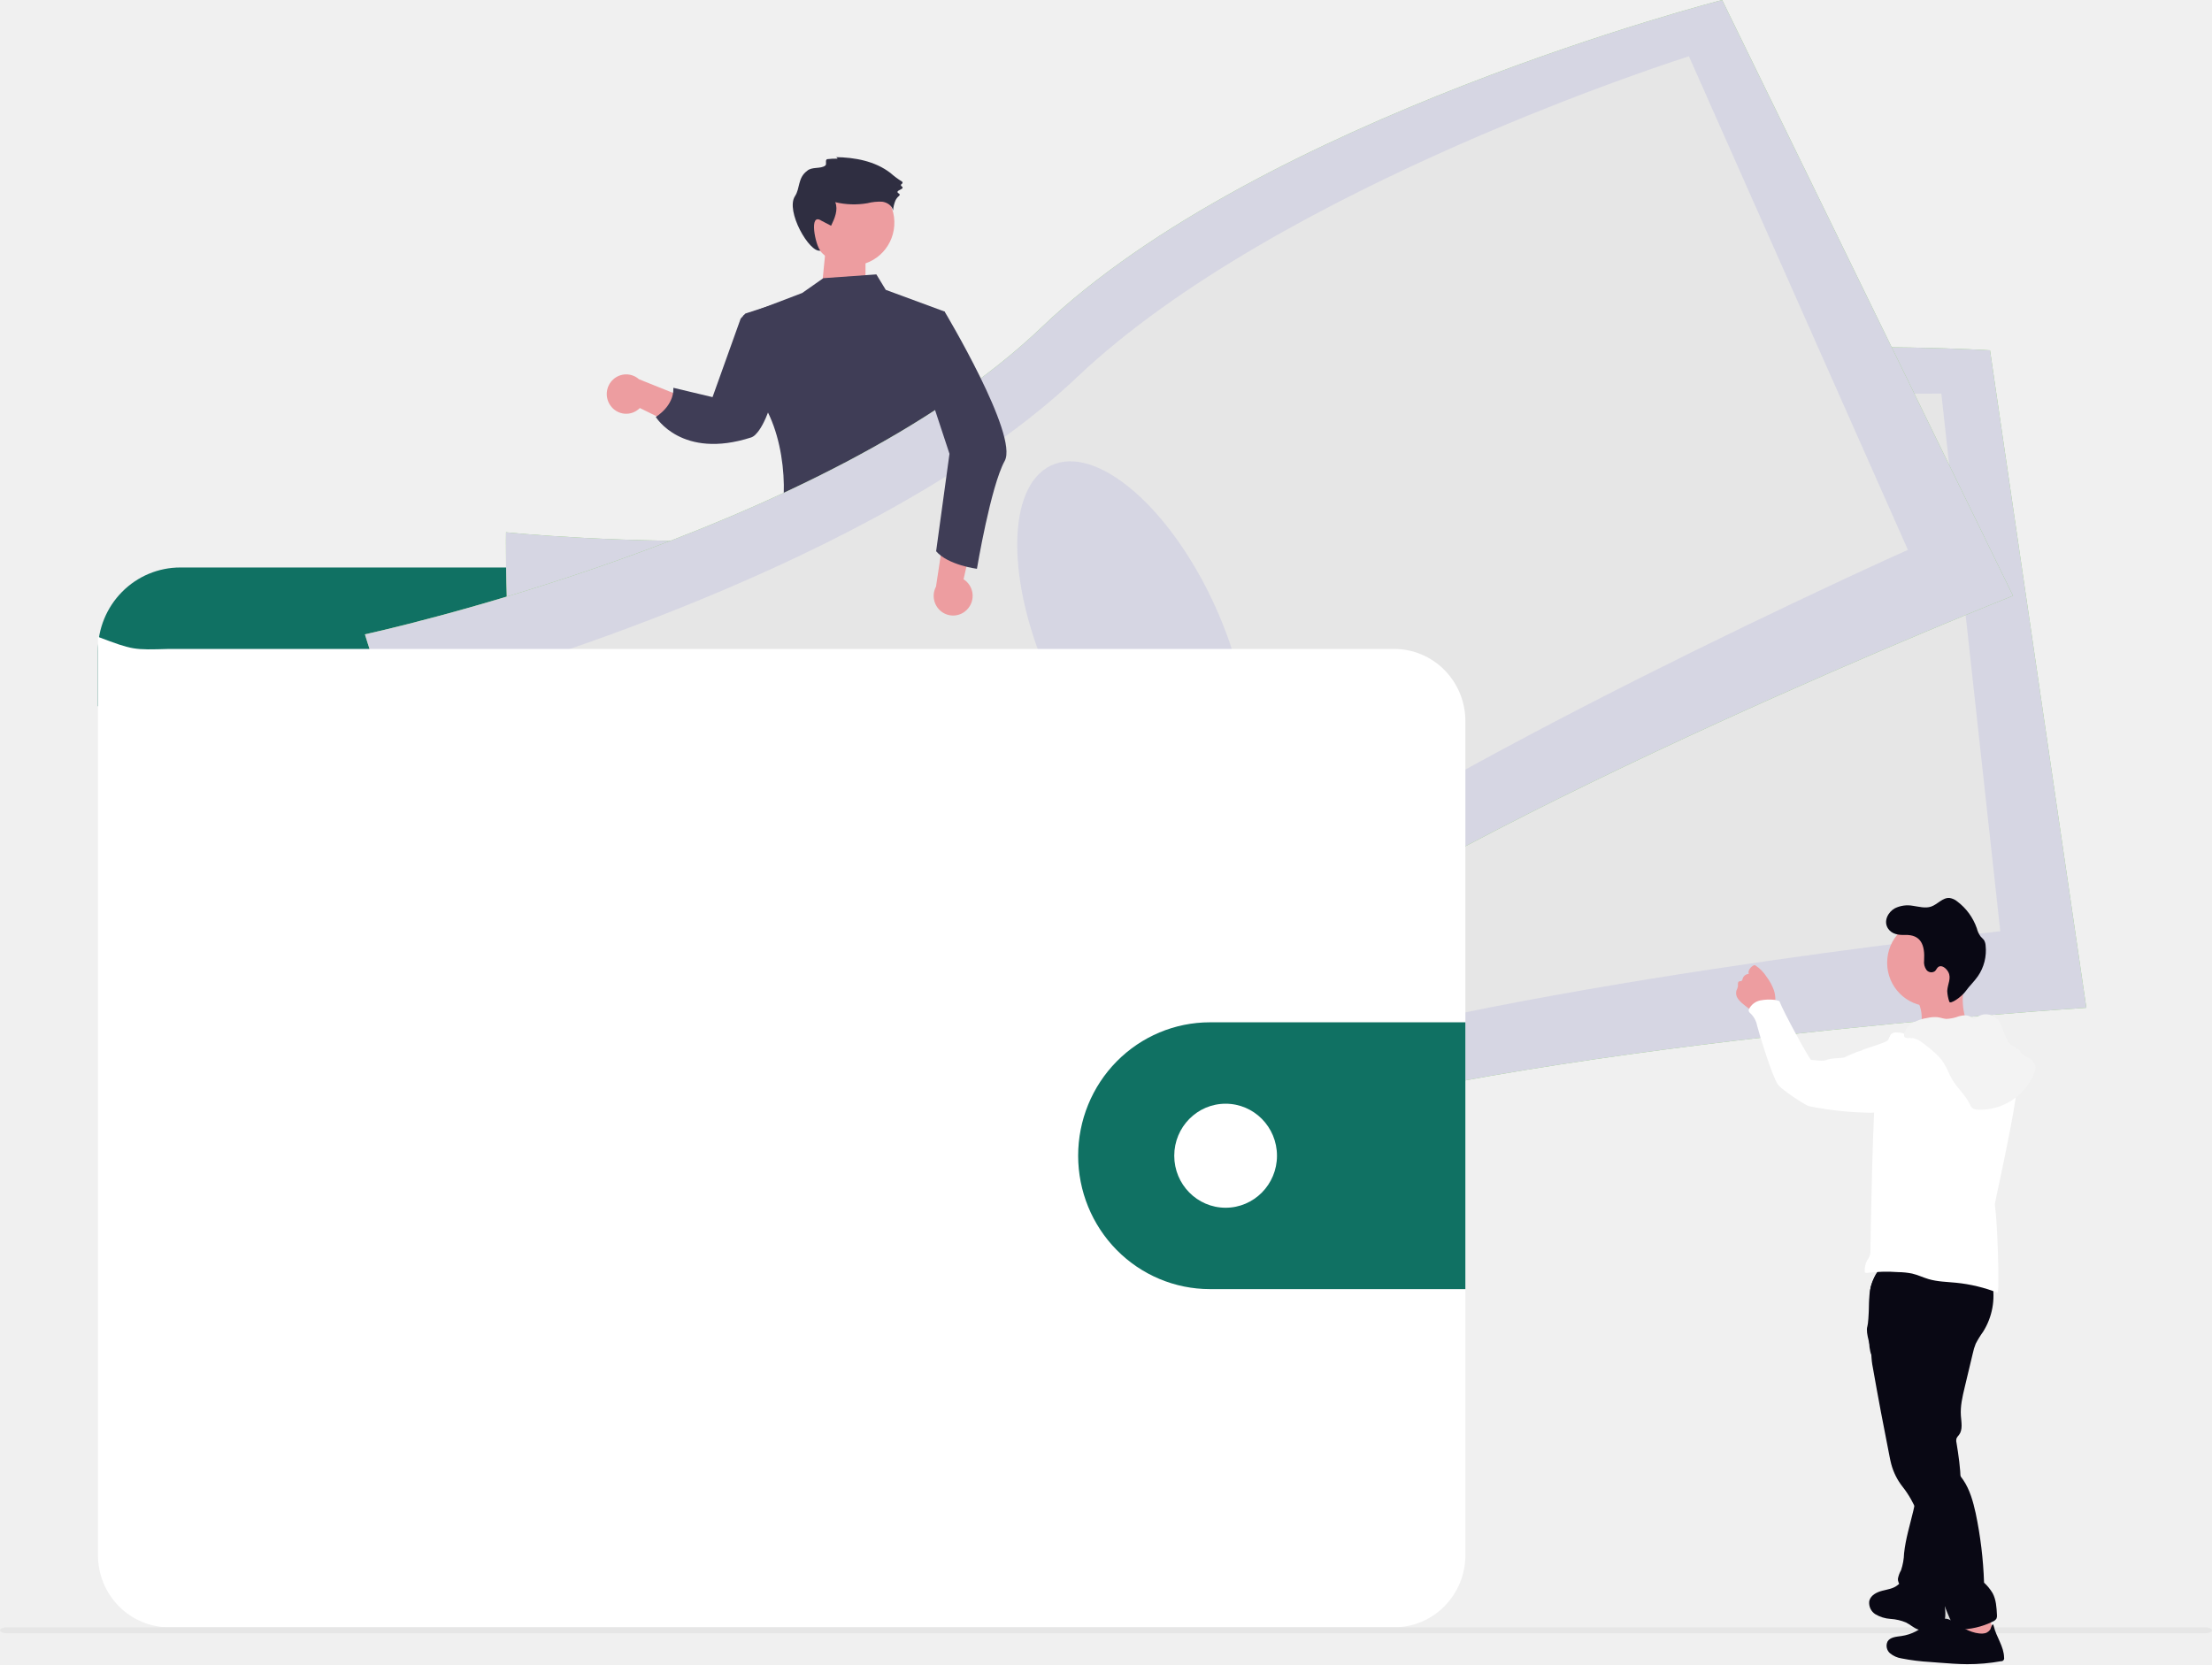
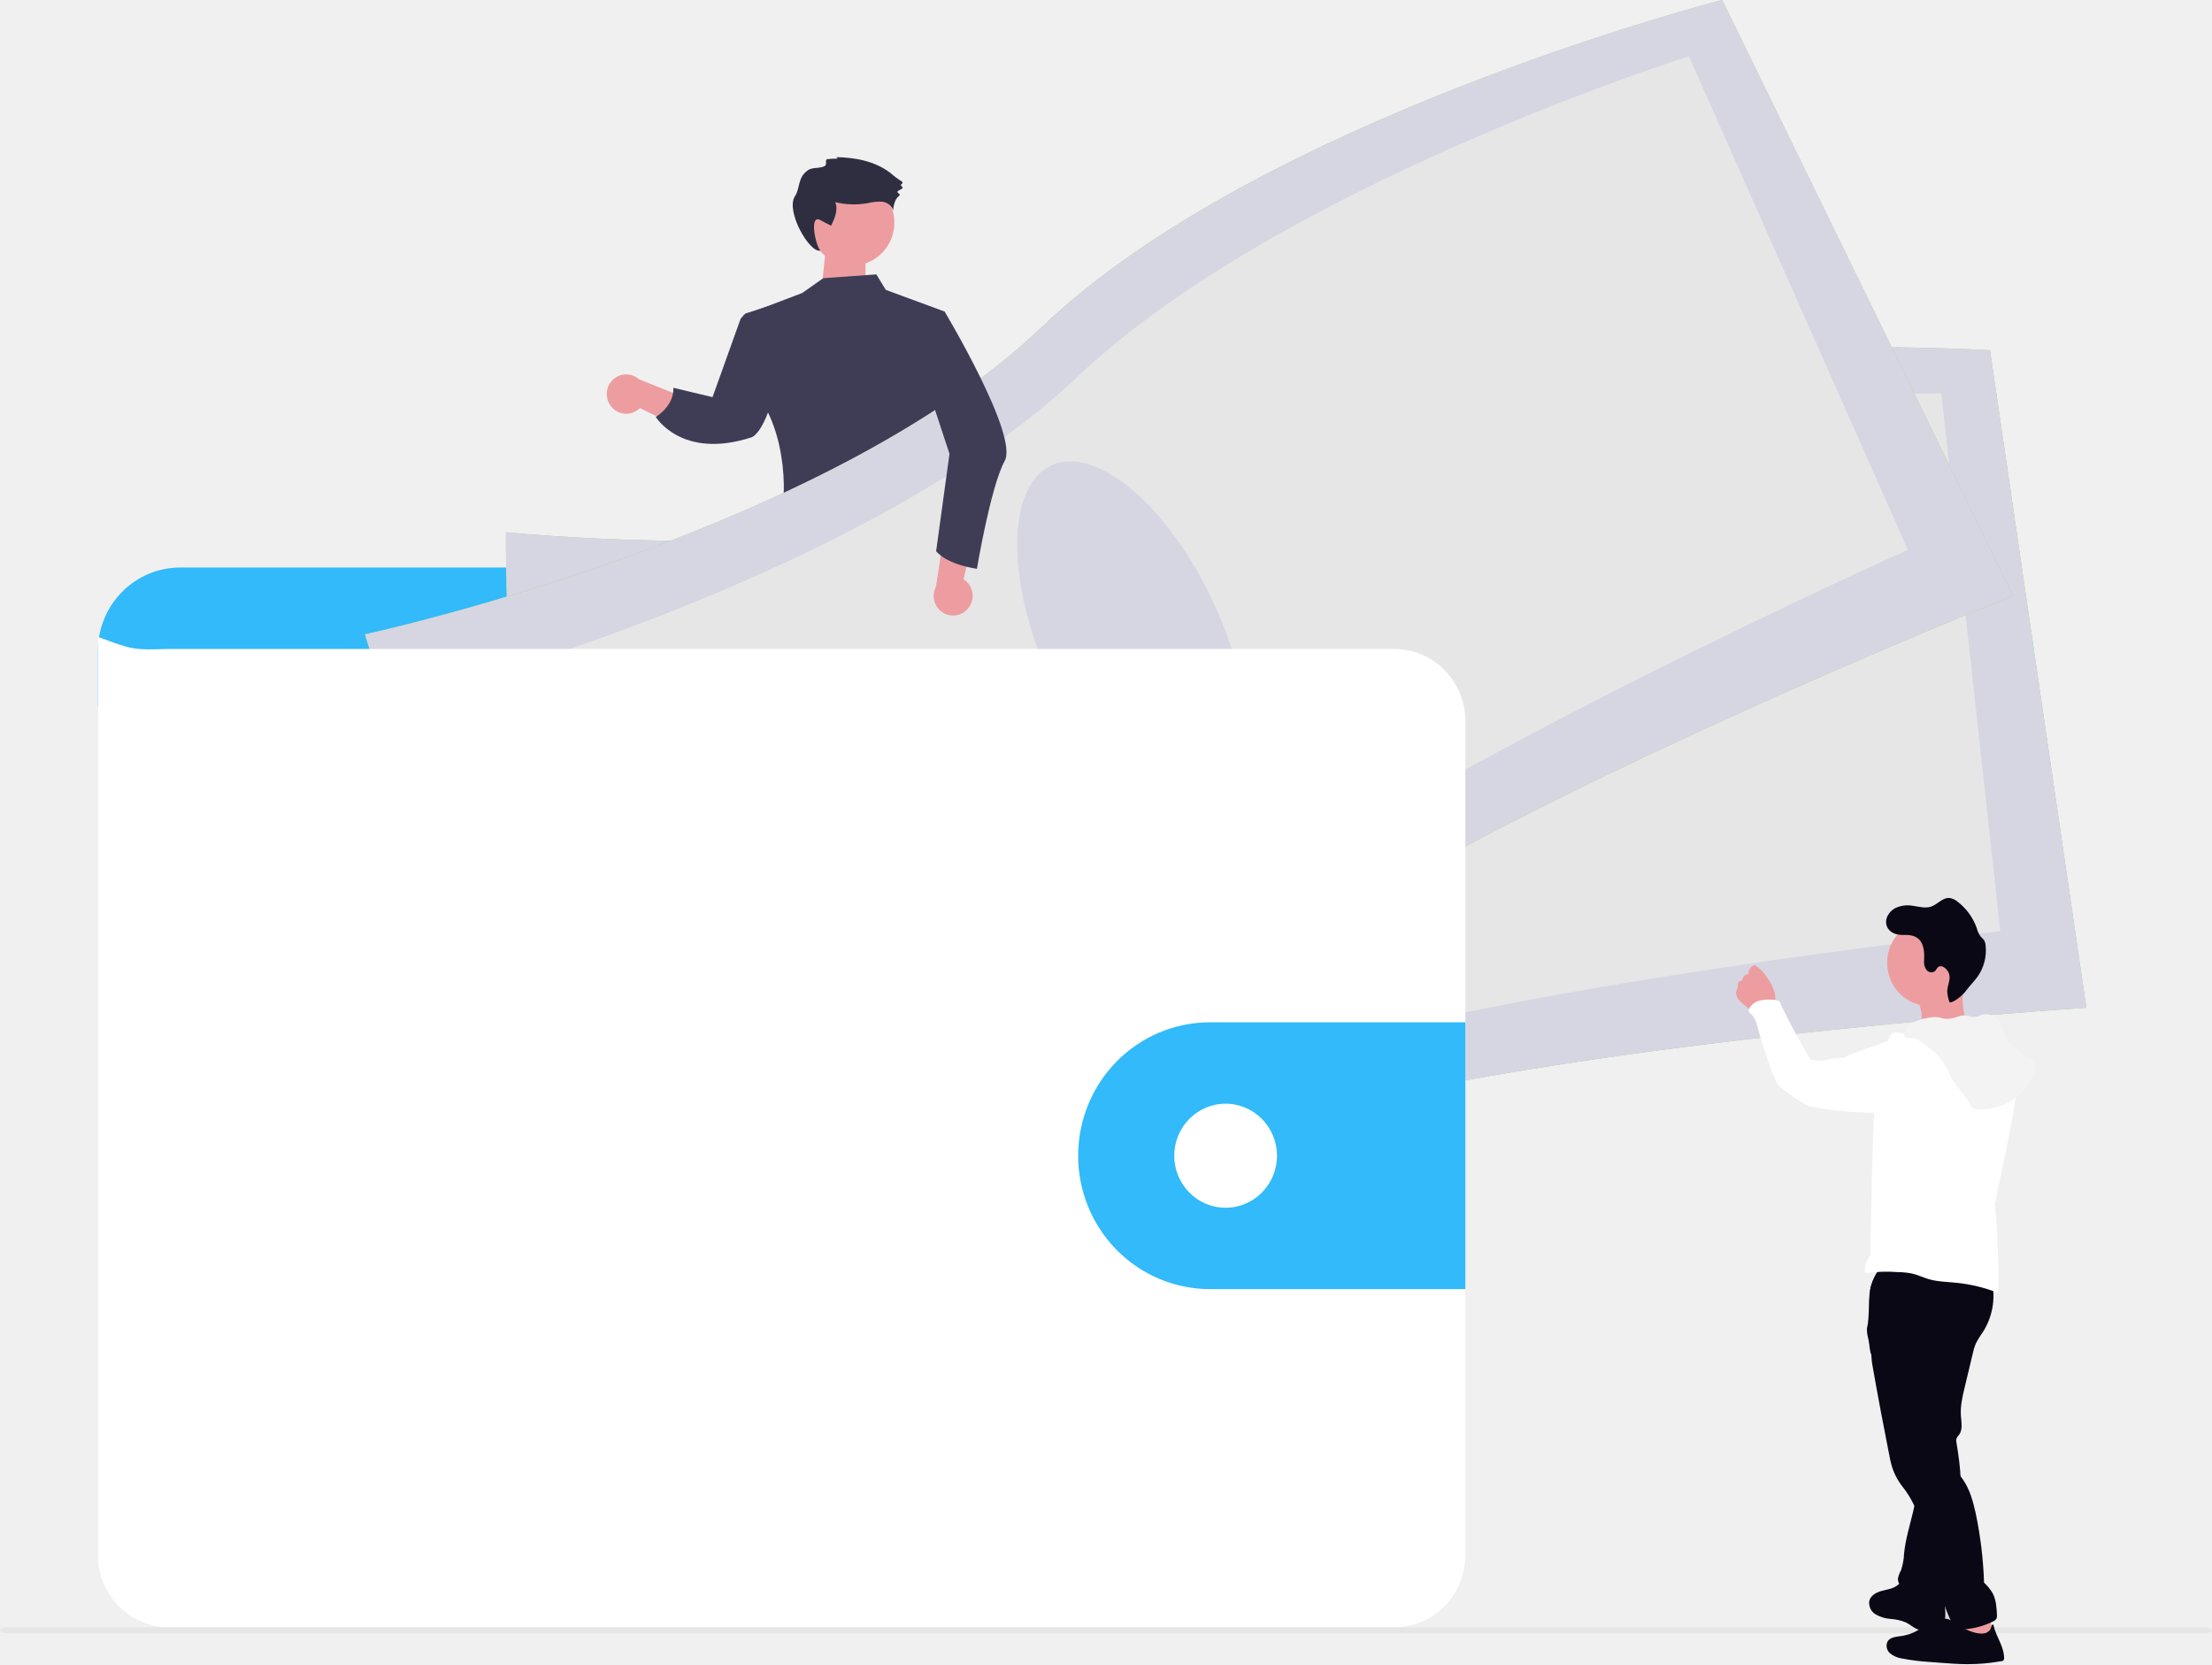
<svg xmlns="http://www.w3.org/2000/svg" width="206" height="155" viewBox="0 0 206 155" fill="none">
  <g clip-path="url(#clip0_276_53)">
    <path d="M80.603 23.436H76.869L76.446 27.701H80.603V23.436Z" fill="#ED9DA0" />
    <path d="M79.622 16.754C77.448 16.599 75.562 18.259 75.41 20.461C75.257 22.662 76.896 24.572 79.07 24.727C81.244 24.881 83.129 23.221 83.282 21.02C83.434 18.818 81.796 16.908 79.622 16.754Z" fill="#ED9DA0" />
    <path d="M78.002 14.777C77.987 14.736 77.959 14.7 77.924 14.675C77.888 14.65 77.846 14.637 77.802 14.636C79.612 14.655 81.495 15.003 82.933 16.116C83.263 16.408 83.617 16.672 83.991 16.905C84.009 16.915 84.024 16.93 84.035 16.947C84.046 16.965 84.053 16.985 84.054 17.006C84.055 17.027 84.051 17.048 84.041 17.066C84.032 17.085 84.018 17.101 84.001 17.113L83.955 17.144C83.936 17.156 83.922 17.174 83.912 17.194C83.903 17.214 83.9 17.237 83.902 17.259C83.905 17.281 83.913 17.302 83.927 17.32C83.94 17.338 83.959 17.351 83.979 17.359C84.001 17.367 84.019 17.382 84.033 17.4C84.046 17.419 84.055 17.441 84.056 17.464C84.058 17.487 84.053 17.51 84.042 17.531C84.031 17.551 84.014 17.568 83.994 17.579L83.645 17.774C83.628 17.784 83.613 17.798 83.602 17.815C83.591 17.832 83.585 17.852 83.584 17.872C83.582 17.892 83.586 17.912 83.594 17.931C83.602 17.949 83.615 17.965 83.631 17.977C83.658 17.997 83.687 18.015 83.717 18.029C83.736 18.038 83.752 18.052 83.764 18.068C83.776 18.085 83.783 18.105 83.786 18.126C83.788 18.146 83.785 18.167 83.777 18.186C83.769 18.206 83.757 18.223 83.74 18.235C83.587 18.356 83.464 18.512 83.384 18.692C83.266 18.984 83.194 19.294 83.169 19.608C83.085 19.147 82.615 18.846 82.156 18.786C81.693 18.764 81.229 18.811 80.78 18.927C79.786 19.098 78.768 19.066 77.786 18.831C78.076 19.541 77.735 20.338 77.399 21.026L76.501 20.558C75.279 19.739 75.953 22.881 76.398 23.337C75.402 23.607 73.122 19.642 74.039 18.264C74.516 17.547 74.281 16.563 75.167 15.913C75.608 15.505 76.412 15.757 76.855 15.424C77.029 15.292 76.805 14.892 77.037 14.825C77.357 14.785 77.68 14.769 78.002 14.777Z" fill="#2F2E41" />
    <path d="M81.615 25.557L82.489 26.996L87.979 29.022L87.529 42.838L87.039 44.3L87.442 45.511L86.737 46.476C87.557 47.127 87.706 47.859 87.34 48.653L84.927 49.396C84.927 49.396 71.38 51.592 72.381 49.371C73.474 46.945 73.316 40.02 70.29 36.529C67.72 33.565 69.245 29.373 69.245 29.373L74.708 27.288L76.675 25.908L81.615 25.557Z" fill="#3F3D56" />
    <path d="M56.84 37.759C56.99 37.978 57.186 38.16 57.414 38.293C57.641 38.426 57.895 38.508 58.157 38.531C58.419 38.554 58.683 38.519 58.93 38.428C59.177 38.337 59.401 38.192 59.587 38.004L65.344 40.825L64.906 37.489L59.507 35.322C59.173 35.026 58.745 34.865 58.302 34.869C57.859 34.872 57.433 35.04 57.104 35.341C56.775 35.641 56.567 36.053 56.518 36.499C56.469 36.945 56.584 37.393 56.84 37.76L56.84 37.759Z" fill="#ED9DA0" />
    <path d="M73.965 27.726C73.468 31.025 72.141 38.739 70.371 40.459C70.26 40.581 70.123 40.677 69.97 40.738C63.477 42.838 61.072 38.83 61.072 38.83C61.072 38.83 62.782 37.831 62.709 36.12L66.357 36.988L68.978 29.673L69.406 29.208L69.408 29.206L73.965 27.726Z" fill="#3F3D56" />
    <path d="M87.426 96.219C88.9 96.41 90.43 96.531 91.842 96.068C92.065 95.998 92.309 95.842 92.287 95.617C92.271 95.535 92.237 95.458 92.187 95.392C91.655 94.583 91.207 93.721 90.853 92.818C90.839 92.771 90.81 92.73 90.77 92.701C90.724 92.684 90.674 92.684 90.628 92.701C89.976 92.874 89.414 93.3 88.767 93.483C88.437 93.574 88.092 93.6 87.753 93.559C87.459 93.525 87.058 93.28 86.792 93.312C86.943 94.295 87.312 95.214 87.426 96.219Z" fill="white" />
    <path d="M115.309 93.725C116.281 93.049 117.288 92.34 117.862 91.297C117.902 91.235 117.926 91.163 117.931 91.088C117.921 91.014 117.892 90.945 117.848 90.885C117.302 90.005 116.598 89.236 115.773 88.617C115.343 88.925 114.954 89.288 114.617 89.698C114.373 89.959 113.697 90.374 113.69 90.773C113.69 90.998 113.948 91.259 114.069 91.448C114.231 91.692 114.384 91.939 114.532 92.192C114.615 92.316 115.387 93.676 115.309 93.725Z" fill="white" />
    <path d="M93.205 99.234C93.223 99.466 93.16 99.697 93.027 99.887C92.924 99.993 92.795 100.07 92.654 100.112C90.593 100.86 88.206 99.928 86.15 100.664C85.727 100.815 85.326 101.034 84.902 101.178C84.396 101.332 83.873 101.426 83.346 101.457C82.618 101.527 81.887 101.572 81.157 101.592C80.603 101.632 80.046 101.582 79.507 101.445C79.238 101.375 78.986 101.249 78.768 101.074C78.55 100.898 78.371 100.679 78.242 100.429C78.13 100.205 78.108 99.946 78.18 99.706C78.212 99.623 78.258 99.547 78.316 99.481C78.455 99.322 78.619 99.188 78.8 99.082L79.559 98.587C79.914 98.332 80.301 98.124 80.708 97.969C81.008 97.87 81.326 97.828 81.631 97.744C82.696 97.429 83.51 96.573 84.266 95.751L85.298 94.636C85.394 94.514 85.517 94.415 85.656 94.346C85.799 94.298 85.951 94.283 86.101 94.303C87.103 94.376 88.071 94.704 88.914 95.258C89.13 95.422 89.363 95.561 89.609 95.673C90.214 95.912 90.99 95.731 91.548 95.43C91.813 95.285 91.754 95.204 91.866 94.947C91.978 94.691 92.248 94.526 92.484 94.76C92.555 94.841 92.605 94.939 92.63 95.044C92.853 95.788 92.768 96.587 92.768 97.367C92.762 97.488 92.777 97.61 92.813 97.727C92.87 97.844 92.937 97.956 93.015 98.06C93.031 98.088 93.045 98.116 93.058 98.146C93.194 98.491 93.245 98.864 93.207 99.234L93.205 99.234Z" fill="#514E7F" />
    <path d="M93.205 99.234C93.222 99.466 93.159 99.697 93.027 99.887C92.923 99.993 92.795 100.07 92.654 100.112C90.592 100.86 88.206 99.927 86.149 100.664C85.727 100.815 85.326 101.033 84.902 101.178C84.396 101.332 83.873 101.425 83.345 101.457C82.618 101.527 81.887 101.572 81.157 101.592C80.603 101.631 80.046 101.582 79.507 101.445C79.238 101.375 78.986 101.249 78.768 101.073C78.55 100.898 78.371 100.678 78.242 100.429C78.13 100.205 78.107 99.946 78.178 99.706C78.21 99.624 78.256 99.548 78.314 99.481C78.434 99.735 78.52 100.073 78.597 100.195C78.699 100.375 78.838 100.531 79.004 100.652C79.171 100.773 79.361 100.857 79.562 100.899C79.863 100.917 80.165 100.878 80.451 100.784C82.319 100.314 84.305 100.308 86.099 99.599C86.715 99.353 87.303 99.027 87.949 98.878C88.596 98.73 89.284 98.77 89.951 98.714C91.005 98.628 92.026 98.306 93.064 98.137C93.198 98.485 93.246 98.861 93.204 99.232L93.205 99.234Z" fill="#464353" />
    <path d="M120.03 93.588C119.932 94.381 119.436 95.063 118.891 95.642C118.347 96.221 117.731 96.741 117.297 97.408C116.763 98.234 116.523 99.259 115.83 99.957C115.563 100.211 115.264 100.427 114.94 100.599C114.578 100.816 114.194 100.995 113.795 101.133C112.759 101.468 111.643 101.392 110.56 101.31C110.208 101.307 109.86 101.239 109.532 101.11C109.383 101.033 109.24 100.944 109.105 100.844C108.834 100.675 108.605 100.443 108.438 100.169C108.356 100.019 108.333 99.844 108.374 99.678C108.435 99.495 108.542 99.331 108.682 99.2C108.926 98.944 109.188 98.705 109.465 98.487C109.846 98.238 110.19 97.934 110.485 97.585C110.665 97.31 110.799 97.005 110.878 96.684C111.036 96.123 111.132 95.545 111.165 94.962C111.164 94.574 111.203 94.187 111.283 93.808C111.447 93.214 111.883 92.682 111.834 92.067C111.814 91.979 111.822 91.887 111.856 91.804C111.908 91.739 111.98 91.694 112.061 91.676C112.401 91.538 112.759 91.454 113.124 91.426C113.307 91.413 113.49 91.441 113.661 91.509C113.832 91.576 113.986 91.681 114.111 91.817C114.262 92.001 114.363 92.267 114.585 92.338C114.695 92.368 114.811 92.373 114.923 92.352C115.47 92.295 116.048 92.225 116.479 91.868C116.679 91.686 116.839 91.466 116.95 91.219C117.061 90.972 117.12 90.705 117.124 90.434C117.124 90.229 117.033 90.015 117.347 89.983C117.582 89.952 117.769 90.208 117.889 90.366C118.323 90.954 118.768 91.569 118.93 92.285C118.993 92.26 119.06 92.247 119.128 92.246C119.267 92.245 119.404 92.278 119.527 92.342C119.651 92.406 119.757 92.499 119.837 92.614C120.014 92.904 120.083 93.249 120.031 93.587L120.03 93.588Z" fill="#514E7F" />
    <path d="M120.03 93.588C119.932 94.381 119.436 95.063 118.891 95.642C118.347 96.221 117.731 96.742 117.297 97.408C116.763 98.234 116.523 99.259 115.83 99.957C115.564 100.211 115.264 100.427 114.94 100.599C114.578 100.816 114.194 100.995 113.795 101.133C112.759 101.469 111.643 101.392 110.56 101.311C110.208 101.307 109.86 101.239 109.533 101.11C109.383 101.034 109.24 100.945 109.105 100.845C108.834 100.675 108.605 100.444 108.438 100.169C108.647 100.067 108.874 100.012 109.105 100.007C109.586 100.033 109.937 100.493 110.397 100.635C111.053 100.836 111.707 100.367 112.372 100.207C112.806 100.103 113.262 100.131 113.691 99.982C114.048 99.842 114.379 99.639 114.667 99.382C115.062 99.097 115.413 98.754 115.71 98.366C115.956 97.977 116.161 97.562 116.321 97.129C116.672 96.3 117.085 95.498 117.557 94.733C117.627 94.612 117.711 94.499 117.808 94.399C117.917 94.309 118.03 94.226 118.149 94.149C118.593 93.81 118.778 93.248 118.933 92.699C118.976 92.532 119.034 92.37 119.109 92.215C119.248 92.214 119.385 92.246 119.508 92.31C119.632 92.374 119.738 92.467 119.818 92.582C120.01 92.879 120.085 93.238 120.03 93.588Z" fill="#464353" />
    <path d="M83.779 57.545C84.072 58.671 83.647 59.855 83.301 60.97C82.778 62.65 82.422 64.377 82.238 66.128C82.215 66.573 82.127 67.012 81.975 67.431C81.811 67.807 81.531 68.125 81.339 68.483C80.814 69.424 80.828 70.573 80.941 71.649C81.017 72.359 81.13 73.066 81.271 73.764C81.442 74.618 81.653 75.511 81.406 76.343C81.82 76.251 82.101 76.793 82.073 77.219C82.046 77.645 81.911 78.12 82.114 78.487C82.625 78.676 82.629 79.388 82.614 79.94C82.623 80.897 82.742 81.849 82.97 82.778C83.744 86.546 84.565 90.304 85.434 94.052C87.313 94.642 89.507 95.257 91.3 94.439C91.473 94.38 91.63 94.281 91.759 94.15C91.888 94.019 91.985 93.859 92.043 93.683C92.062 93.487 92.038 93.288 91.972 93.102L91.122 89.972C90.916 89.216 90.708 88.433 90.817 87.656C90.9 87.078 91.149 86.454 90.869 85.942C90.773 85.767 90.622 85.63 90.511 85.463C90.066 84.803 90.299 83.92 90.335 83.121C90.349 82.941 90.337 82.76 90.3 82.585C90.239 82.379 90.153 82.182 90.046 81.997C89.344 80.616 89.007 79.075 89.068 77.524C89.095 77.326 89.068 77.124 88.991 76.941C88.937 76.865 88.888 76.785 88.846 76.702C88.813 76.557 88.829 76.406 88.893 76.272C88.638 76.076 88.408 75.849 88.208 75.596C88.331 75.518 88.435 75.413 88.513 75.289C88.59 75.164 88.639 75.024 88.654 74.877C88.67 74.731 88.653 74.583 88.604 74.445C88.555 74.306 88.476 74.181 88.372 74.078C88.463 74.059 88.547 74.016 88.614 73.952C88.682 73.888 88.731 73.806 88.755 73.716C88.78 73.626 88.779 73.53 88.754 73.44C88.728 73.35 88.678 73.269 88.61 73.206C88.501 73.13 88.356 73.096 88.279 72.981C88.159 72.814 88.257 72.582 88.354 72.404L88.873 71.456C89.259 70.752 89.346 69.88 89.762 69.204C90.324 68.199 90.783 67.138 91.132 66.037L92.628 61.855L93.635 62.742C93.971 63.001 94.252 63.326 94.463 63.697C94.606 64.063 94.697 64.448 94.732 64.841C95.101 67.111 96.511 69.079 97.033 71.315C97.149 71.813 97.227 72.336 97.509 72.761C97.61 72.892 97.701 73.031 97.781 73.176C97.854 73.397 97.892 73.629 97.894 73.863C97.941 74.32 98.084 74.762 98.314 75.159C98.544 75.555 98.856 75.897 99.228 76.16C99.724 76.505 100.34 76.741 100.609 77.286C100.663 77.455 100.738 77.616 100.832 77.766C101.072 78.058 101.59 78.092 101.692 78.46C101.75 78.664 101.643 78.91 101.757 79.09C101.821 79.174 101.906 79.238 102.003 79.277L103.451 80.009C105.07 80.829 105.896 82.712 107.091 84.083C107.504 84.53 107.869 85.019 108.181 85.543C108.696 86.478 108.935 87.651 109.807 88.246C110.041 88.368 110.254 88.528 110.438 88.719C110.711 89.084 110.611 89.595 110.636 90.055C110.66 90.514 111.007 91.061 111.439 90.922C111.287 91.478 111.287 92.066 111.439 92.622C113.332 92.523 115.137 91.782 116.564 90.518C116.987 90.144 117.394 89.667 117.398 89.1C117.405 89.002 117.383 88.904 117.336 88.818C117.25 88.707 117.138 88.621 117.009 88.568C115.655 87.825 115.248 86.102 114.564 84.703C113.965 83.469 113.08 82.406 112.34 81.26C110.73 78.794 109.631 75.809 107.196 74.181C106.66 73.823 106.038 73.505 105.769 72.913C105.62 72.582 105.602 72.204 105.484 71.861C105.366 71.519 105.084 71.186 104.724 71.186C104.924 70.69 104.884 70.087 104.897 69.55C104.911 69.313 104.884 69.075 104.817 68.847C104.725 68.601 104.604 68.367 104.459 68.148C103.824 67.059 103.506 65.81 103.543 64.545C103.561 63.893 103.674 63.223 103.481 62.601C103.383 62.289 103.212 62.002 103.095 61.7C102.917 61.153 102.823 60.582 102.817 60.006L102.683 57.842C102.663 57.121 102.571 56.404 102.408 55.703C101.963 54.022 101.518 46.984 99.995 46.191C98.472 45.399 95.854 50.815 94.14 50.921C93.381 50.953 92.632 51.099 91.916 51.355C90.775 51.788 89.819 52.594 88.887 53.383L85.734 56.065C85.066 56.621 84.514 57.153 83.779 57.545Z" fill="#464353" />
-     <path d="M133.523 63.416V60.619C133.523 58.56 132.715 56.585 131.277 55.13C129.839 53.674 127.889 52.856 125.856 52.856H16.785C14.751 52.856 12.801 53.674 11.364 55.13C9.926 56.585 9.118 58.56 9.117 60.619V65.777L133.523 63.416Z" fill="#107163" />
+     <path d="M133.523 63.416V60.619C133.523 58.56 132.715 56.585 131.277 55.13C129.839 53.674 127.889 52.856 125.856 52.856H16.785C14.751 52.856 12.801 53.674 11.364 55.13C9.926 56.585 9.118 58.56 9.117 60.619V65.777L133.523 63.416Z" fill="#32BAFA" />
    <path d="M47.127 49.576C47.127 49.576 46.816 69.138 50.24 75.575C53.665 82.012 55.133 110.014 55.133 110.014C55.133 110.014 91.032 113.775 116.049 105.51C141.066 97.245 194.298 93.863 194.298 93.863L185.327 32.629C185.327 32.629 141.011 29.751 115.8 41.928C90.59 54.105 47.127 49.576 47.127 49.576Z" fill="#8DD070" />
    <path d="M47.127 49.576C47.127 49.576 46.816 69.138 50.24 75.575C53.665 82.012 55.133 110.014 55.133 110.014C55.133 110.014 91.032 113.775 116.049 105.51C141.066 97.245 194.298 93.863 194.298 93.863L185.327 32.629C185.327 32.629 141.011 29.751 115.8 41.928C90.59 54.105 47.127 49.576 47.127 49.576Z" fill="#D6D6E3" />
    <path d="M55.073 56.722C55.073 56.722 53.95 72.863 56.767 78.022C59.585 83.18 59.716 106.204 59.716 106.204C59.716 106.204 92.025 107.722 115.007 99.798C137.989 91.875 186.284 86.737 186.284 86.737L180.795 36.658C180.795 36.658 140.835 36.241 117.513 47.394C94.19 58.547 55.073 56.722 55.073 56.722Z" fill="#E6E6E6" />
    <path opacity="0.1" d="M117.157 90.629C121.754 90.049 124.485 81.484 123.257 71.498C122.029 61.513 117.307 53.888 112.71 54.468C108.113 55.048 105.382 63.613 106.61 73.598C107.838 83.584 112.56 91.209 117.157 90.629Z" fill="black" />
    <path d="M33.985 59.081C33.985 59.081 39.613 77.796 44.817 82.859C50.02 87.922 59.902 114.117 59.902 114.117C59.902 114.117 95.213 106.539 116.519 90.891C137.824 75.242 187.469 55.487 187.469 55.487L160.382 0C160.382 0 117.33 11.036 97.028 30.46C76.726 49.885 33.985 59.081 33.985 59.081Z" fill="#8DD070" />
    <path d="M33.985 59.081C33.985 59.081 39.613 77.796 44.817 82.859C50.02 87.922 59.902 114.117 59.902 114.117C59.902 114.117 95.213 106.539 116.519 90.891C137.824 75.242 187.469 55.487 187.469 55.487L160.382 0C160.382 0 117.33 11.036 97.028 30.46C76.726 49.885 33.985 59.081 33.985 59.081Z" fill="#D6D6E3" />
    <path d="M43.705 63.414C43.705 63.414 47.528 79.127 51.773 83.158C56.018 87.189 63.114 109.058 63.114 109.058C63.114 109.058 94.322 100.459 113.795 85.775C133.268 71.091 177.68 51.212 177.68 51.212L157.286 5.241C157.286 5.241 119.13 17.26 100.31 35.125C81.491 52.989 43.705 63.414 43.705 63.414Z" fill="#E6E6E6" />
    <path d="M113.074 76.389C117.274 74.408 117.278 65.408 113.084 56.286C108.889 47.164 102.085 41.374 97.885 43.355C93.686 45.335 93.682 54.336 97.876 63.458C102.07 72.58 108.875 78.369 113.074 76.389Z" fill="#D6D6E3" />
    <path d="M136.469 67.15V144.849C136.468 146.631 135.769 148.34 134.524 149.6C133.28 150.86 131.592 151.567 129.833 151.567H15.755C13.996 151.567 12.31 150.859 11.066 149.599C9.823 148.339 9.124 146.631 9.124 144.849V59.315C12.393 60.542 12.393 60.542 15.755 60.441H129.832C131.59 60.441 133.277 61.147 134.521 62.405C135.765 63.663 136.466 65.37 136.469 67.15Z" fill="white" />
-     <path d="M136.468 95.214V120.066H112.674C109.42 120.066 106.3 118.757 103.999 116.427C101.699 114.097 100.406 110.937 100.406 107.642C100.406 104.347 101.699 101.186 103.999 98.856C106.3 96.526 109.42 95.217 112.674 95.217L136.468 95.214Z" fill="#107163" />
+     <path d="M136.468 95.214V120.066H112.674C109.42 120.066 106.3 118.757 103.999 116.427C101.699 114.097 100.406 110.937 100.406 107.642C100.406 104.347 101.699 101.186 103.999 98.856C106.3 96.526 109.42 95.217 112.674 95.217L136.468 95.214Z" fill="#32BAFA" />
    <path d="M114.139 112.488C116.781 112.488 118.923 110.319 118.923 107.644C118.923 104.968 116.781 102.799 114.139 102.799C111.498 102.799 109.356 104.968 109.356 107.644C109.356 110.319 111.498 112.488 114.139 112.488Z" fill="white" />
    <path d="M90.114 56.718C90.291 56.521 90.423 56.286 90.501 56.032C90.578 55.777 90.6 55.508 90.564 55.245C90.528 54.981 90.435 54.728 90.291 54.505C90.148 54.282 89.958 54.093 89.735 53.952L91.166 47.64L88.049 48.823L87.168 54.636C86.958 55.031 86.899 55.49 87.002 55.926C87.104 56.362 87.362 56.744 87.725 57.001C88.088 57.257 88.531 57.37 88.972 57.318C89.412 57.266 89.819 57.053 90.114 56.719L90.114 56.718Z" fill="#ED9DA0" />
    <path d="M86.48 28.788L87.975 29.028C87.975 29.028 94.877 40.544 93.567 42.927C92.258 45.309 90.98 52.978 90.98 52.978C90.98 52.978 88.288 52.636 87.18 51.342L88.424 42.266L85.992 34.888L86.48 28.788Z" fill="#3F3D56" />
    <path d="M205.348 152.124H0.653C0.293 152.124 0.001 152 0.001 151.846C0.001 151.692 0.292 151.567 0.652 151.567H205.347C205.707 151.567 205.999 151.692 205.999 151.846C205.999 152 205.709 152.124 205.348 152.124Z" fill="#E6E6E6" />
    <path d="M181.634 150.86C181.639 150.862 181.644 150.864 181.648 150.867C181.48 150.501 181.324 150.13 181.182 149.754C181.165 149.709 181.149 149.664 181.133 149.62C181.134 149.631 181.134 149.642 181.135 149.655C181.14 149.727 181.145 149.798 181.151 149.871C181.159 149.983 181.166 150.098 181.168 150.211C181.169 150.247 181.169 150.281 181.169 150.316C181.169 150.455 181.155 150.593 181.127 150.729H181.133C181.168 150.732 181.2 150.733 181.234 150.739C181.367 150.757 181.496 150.795 181.618 150.85C181.624 150.853 181.629 150.856 181.634 150.86Z" fill="url(#paint0_linear_276_53)" />
    <path d="M178.968 94.846C178.952 95.441 178.753 96.019 178.722 96.612C180.454 96.7 182.162 95.849 183.876 96.109C183.397 95.796 183.141 95.229 182.99 94.672C182.798 93.953 182.74 93.204 182.821 92.463C182.825 92.422 182.833 92.381 182.842 92.341C182.906 92.05 183.071 91.637 183.027 91.408C182.968 91.105 182.686 91.165 182.432 91.183C181.657 91.242 180.886 91.343 180.121 91.485C179.922 91.52 177.981 92.01 177.952 91.959C178.292 92.512 178.574 93.099 178.792 93.712C178.913 94.077 178.973 94.46 178.968 94.846Z" fill="#ED9DA0" />
    <path d="M161.842 93.006C161.991 93.211 162.169 93.393 162.371 93.546C162.502 93.655 162.637 93.766 162.778 93.866C163.029 94.063 163.329 94.186 163.644 94.223C164.056 94.251 164.931 94.006 165.189 93.649C165.297 93.469 165.348 93.26 165.336 93.05C165.332 92.765 165.284 92.482 165.194 92.212C165.033 91.772 164.808 91.36 164.526 90.988C164.25 90.552 163.884 90.181 163.453 89.901C163.305 89.821 162.706 90.298 162.862 90.711C162.732 90.715 162.606 90.761 162.502 90.842C162.399 90.923 162.324 91.035 162.287 91.163C162.281 91.23 162.254 91.294 162.21 91.345C162.139 91.403 162.028 91.371 161.947 91.414C161.804 91.492 161.866 91.707 161.852 91.871C161.816 92.013 161.767 92.151 161.704 92.282C161.674 92.406 161.67 92.535 161.694 92.66C161.718 92.785 161.769 92.903 161.843 93.006L161.842 93.006Z" fill="#ED9DA0" />
    <path d="M185.713 152.713C185.635 152.658 185.547 152.622 185.454 152.608C185.36 152.594 185.265 152.602 185.176 152.63C184.176 152.79 183.167 152.873 182.155 152.878C182.028 152.252 182.396 151.643 182.515 151.015C182.533 150.853 182.573 150.694 182.635 150.544C182.722 150.414 182.835 150.305 182.967 150.225C183.099 150.144 183.247 150.093 183.4 150.076C183.945 149.96 184.796 149.754 185.099 150.31C185.464 150.98 185.58 151.968 185.713 152.713Z" fill="#ED9DA0" />
    <path d="M174.646 150.347C175.077 150.602 175.561 150.752 176.059 150.783C176.557 150.813 177.046 150.926 177.507 151.118C177.894 151.311 178.218 151.627 178.626 151.766C179.006 151.871 179.406 151.878 179.788 151.784C180.247 151.697 180.736 151.528 180.984 151.127C181.205 150.77 181.181 150.318 181.151 149.897C181.115 149.423 181.08 148.948 181.046 148.472C181.048 148.351 181.018 148.232 180.959 148.127C180.627 147.638 179.821 148.332 179.389 148.331C178.674 148.29 177.997 147.994 177.477 147.497C177.434 147.451 177.384 147.413 177.329 147.383C177.134 147.295 176.939 147.459 176.765 147.602C176.746 147.618 176.726 147.634 176.707 147.65C176.308 147.97 175.771 148.036 175.278 148.165C174.785 148.295 174.255 148.557 174.102 149.05C174.092 149.081 174.084 149.113 174.078 149.145C174.051 149.379 174.09 149.616 174.191 149.829C174.291 150.042 174.449 150.221 174.646 150.347Z" fill="#090814" />
    <path d="M185.525 119.434C185.845 121.023 185.542 122.675 184.68 124.042C184.424 124.395 184.194 124.768 183.994 125.157C183.878 125.443 183.788 125.738 183.726 126.041L182.964 129.231C182.758 130.092 182.553 130.971 182.614 131.855C182.657 132.471 182.81 133.163 182.435 133.65C182.345 133.743 182.268 133.849 182.209 133.965C182.171 134.1 182.17 134.243 182.205 134.379C182.591 136.696 182.875 139.118 182.179 141.359C181.549 143.39 181.513 145.64 180.977 147.699C180.933 147.961 180.818 148.205 180.644 148.403C180.5 148.525 180.328 148.608 180.144 148.644C179.354 148.834 178.52 148.611 177.784 148.265C177.266 148.022 176.709 147.596 176.754 147.02C176.808 146.75 176.904 146.491 177.041 146.253C177.212 145.742 177.308 145.207 177.324 144.668C177.466 143.322 177.876 142.022 178.186 140.705C178.495 139.389 178.706 138.012 178.443 136.684C177.907 133.937 177.05 131.266 175.889 128.725C175.838 128.59 175.758 128.468 175.655 128.369C175.538 128.302 175.428 128.225 175.324 128.14C175.243 128.014 175.191 127.871 175.172 127.723C175.057 127.302 174.715 126.993 174.485 126.623C173.906 125.691 174.09 124.497 174.111 123.395C174.132 122.325 173.98 121.244 174.153 120.189C174.326 119.134 174.924 118.052 175.929 117.722C176.438 117.589 176.968 117.563 177.487 117.647C180.251 117.921 182.934 118.429 185.525 119.434Z" fill="#090814" />
    <path d="M174.278 126.149C174.286 126.565 174.332 126.979 174.417 127.387C174.903 130.152 175.422 132.911 175.973 135.664C176.021 135.903 176.068 136.141 176.132 136.376C176.337 137.142 176.697 137.857 177.187 138.477C179.482 141.374 179.68 145.58 180.925 149.074C181.009 149.31 181.093 149.547 181.183 149.781C181.408 150.372 181.664 150.952 181.95 151.516C181.984 151.598 182.039 151.67 182.109 151.723C182.186 151.762 182.273 151.779 182.359 151.772C183.479 151.779 184.585 151.524 185.593 151.027C185.736 150.974 185.858 150.871 185.936 150.738C185.975 150.632 185.987 150.518 185.973 150.405C185.938 149.713 185.896 148.995 185.57 148.387C185.353 148.022 185.084 147.693 184.772 147.408C184.7 145.231 184.439 143.065 183.991 140.934C183.749 139.849 183.451 138.751 182.827 137.834C182.369 137.156 181.71 136.488 181.791 135.67C181.827 135.312 181.975 134.864 181.687 134.654C181.561 134.561 181.374 134.549 181.289 134.417C181.255 134.355 181.236 134.285 181.233 134.214C181.174 133.653 181.209 133.087 181.336 132.538C181.441 132.179 181.523 131.814 181.583 131.445C181.611 131.259 181.601 131.07 181.555 130.889C181.508 130.707 181.425 130.537 181.311 130.389C181.296 129.643 181.317 128.869 181.302 128.124C181.272 127.699 181.307 127.273 181.405 126.859C181.46 126.663 181.546 126.477 181.589 126.277C181.743 125.56 181.357 124.702 181.816 124.134C182.034 123.924 182.282 123.748 182.55 123.61C183.039 123.25 183.395 122.732 183.558 122.142C183.72 121.556 183.816 120.953 183.844 120.345C183.859 120.216 183.86 120.086 183.848 119.957C183.84 119.89 183.823 119.824 183.797 119.762C183.655 119.438 183.272 119.313 182.932 119.23C180.769 118.705 178.552 118.442 176.328 118.448C175.505 117.881 175.041 118.083 174.694 118.685C174.501 119.052 174.345 119.437 174.228 119.835C174.069 120.323 174.059 123.052 173.904 123.542C173.702 124.18 174.286 125.48 174.278 126.149Z" fill="#090814" />
    <path d="M179.746 93.719C181.954 93.719 183.745 91.906 183.745 89.669C183.745 87.432 181.954 85.619 179.746 85.619C177.537 85.619 175.747 87.432 175.747 89.669C175.747 91.906 177.537 93.719 179.746 93.719Z" fill="#ED9DA0" />
    <path d="M177.42 96.299C177.594 96.504 177.828 96.729 178.087 96.663C178.18 96.631 178.268 96.583 178.346 96.522C178.807 96.222 179.373 96.151 179.916 96.068C181.009 95.902 182.088 95.656 183.146 95.334C183.453 95.22 183.775 95.154 184.102 95.137C184.779 95.14 185.38 95.597 185.805 96.132C186.23 96.666 186.531 97.293 186.947 97.834C187.244 98.219 187.598 98.559 187.874 98.96C188.574 99.97 185.737 111.991 185.776 112.194C186.042 114.107 186.181 119.432 186.065 120.413C184.814 119.923 183.503 119.607 182.168 119.474C181.309 119.389 180.433 119.378 179.604 119.134C179.086 118.981 178.595 118.739 178.069 118.618C177.643 118.533 177.21 118.488 176.775 118.484C175.818 118.415 174.857 118.437 173.903 118.549C173.826 118.561 173.733 118.567 173.687 118.504C173.667 118.469 173.657 118.43 173.658 118.389C173.644 118.029 173.729 117.672 173.904 117.358C174.055 117.162 174.153 116.929 174.187 116.682C174.178 116.566 174.425 101.431 174.779 100.785C175.23 100.055 175.567 99.259 175.777 98.425C175.888 97.867 175.884 97.292 175.962 96.729C175.971 96.586 176.02 96.448 176.104 96.333C176.181 96.264 176.272 96.214 176.37 96.184C176.468 96.155 176.571 96.147 176.673 96.162C176.927 96.169 177.179 96.216 177.42 96.299Z" fill="white" />
    <path d="M176.083 102.625C175.86 102.95 175.573 103.224 175.241 103.43C174.827 103.607 174.375 103.677 173.928 103.634C172.085 103.594 170.25 103.39 168.442 103.023C168.236 102.987 166.029 101.599 165.577 101.016C165.039 100.312 163.685 95.786 163.637 95.528C163.554 95.084 163.332 94.678 163.003 94.372C162.933 94.322 162.88 94.251 162.852 94.169C162.843 94.101 162.856 94.032 162.888 93.971C162.992 93.769 163.14 93.593 163.32 93.456C163.5 93.319 163.709 93.224 163.93 93.179C164.372 93.093 164.824 93.075 165.272 93.125C165.421 93.154 165.568 93.193 165.712 93.243C166.066 94.217 168.538 98.725 168.668 98.718C169.021 98.74 169.784 98.871 170.105 98.718C170.468 98.546 171.662 98.539 171.725 98.503C171.869 98.418 173.167 97.849 173.335 97.868C173.229 97.772 175.685 97.146 175.854 96.847C175.914 96.741 175.926 96.597 176.028 96.533C176.097 96.498 176.176 96.489 176.251 96.507C176.486 96.539 176.714 96.609 176.926 96.715C177.272 98.087 177.091 99.511 176.827 100.902C176.73 101.533 176.474 102.127 176.083 102.628L176.083 102.625Z" fill="white" />
    <path d="M178.094 95.283C178.537 95.035 179.023 94.873 179.525 94.806C179.824 94.737 180.131 94.715 180.436 94.74C180.717 94.775 180.987 94.885 181.271 94.901C181.669 94.883 182.062 94.799 182.434 94.654C182.818 94.548 183.261 94.507 183.585 94.742C183.653 94.811 183.741 94.858 183.835 94.877C183.933 94.865 184.025 94.82 184.094 94.748C184.366 94.551 184.696 94.454 185.03 94.471C185.364 94.489 185.683 94.621 185.933 94.846C186.666 95.543 186.583 96.903 187.442 97.431C187.679 97.577 187.983 97.654 188.12 97.897C188.154 97.974 188.193 98.049 188.237 98.121C188.295 98.185 188.365 98.236 188.443 98.27C188.692 98.383 188.93 98.521 189.151 98.682C189.262 98.764 189.355 98.867 189.425 98.986C189.495 99.105 189.541 99.237 189.559 99.375C189.562 99.576 189.52 99.775 189.434 99.957C189.014 101.001 188.284 101.888 187.346 102.496C186.408 103.103 185.307 103.402 184.194 103.35C183.996 103.361 183.802 103.299 183.645 103.177C183.562 103.082 183.497 102.974 183.453 102.856C183.049 101.998 182.29 101.365 181.808 100.549C181.521 100.063 181.337 99.519 181.038 99.041C180.585 98.315 179.896 97.779 179.221 97.258C178.841 96.965 178.418 96.657 177.94 96.678C177.514 96.696 177.204 96.719 177.36 96.19C177.49 95.809 177.751 95.487 178.094 95.283Z" fill="white" />
    <path opacity="0.05" d="M178.094 95.283C178.537 95.035 179.023 94.873 179.525 94.806C179.824 94.737 180.131 94.715 180.436 94.74C180.717 94.775 180.987 94.885 181.271 94.901C181.669 94.883 182.062 94.799 182.434 94.654C182.818 94.548 183.261 94.507 183.585 94.742C183.653 94.811 183.741 94.858 183.835 94.877C183.933 94.865 184.025 94.82 184.094 94.748C184.366 94.551 184.696 94.454 185.03 94.471C185.364 94.489 185.683 94.621 185.933 94.846C186.666 95.543 186.583 96.903 187.442 97.431C187.679 97.577 187.983 97.654 188.12 97.897C188.154 97.974 188.193 98.049 188.237 98.121C188.295 98.185 188.365 98.236 188.443 98.27C188.692 98.383 188.93 98.521 189.151 98.682C189.262 98.764 189.355 98.867 189.425 98.986C189.495 99.105 189.541 99.237 189.559 99.375C189.562 99.576 189.52 99.775 189.434 99.957C189.014 101.001 188.284 101.888 187.346 102.496C186.408 103.103 185.307 103.402 184.194 103.35C183.996 103.361 183.802 103.299 183.645 103.177C183.562 103.082 183.497 102.974 183.453 102.856C183.049 101.998 182.29 101.365 181.808 100.549C181.521 100.063 181.337 99.519 181.038 99.041C180.585 98.315 179.896 97.779 179.221 97.258C178.841 96.965 178.418 96.657 177.94 96.678C177.514 96.696 177.204 96.719 177.36 96.19C177.49 95.809 177.751 95.487 178.094 95.283Z" fill="black" />
    <path d="M176.012 153.983C176.322 154.237 176.693 154.402 177.087 154.462C177.97 154.636 178.864 154.748 179.762 154.797C180.053 154.819 180.345 154.842 180.636 154.864C181.488 154.93 182.343 154.996 183.199 155C184.255 155.003 185.31 154.911 186.351 154.724C186.392 154.728 186.434 154.722 186.473 154.706C186.512 154.691 186.547 154.667 186.575 154.635C186.603 154.604 186.623 154.566 186.634 154.525C186.645 154.484 186.647 154.441 186.638 154.4C186.62 153.321 185.908 152.482 185.669 151.431C185.569 150.999 185.387 151.732 185.352 151.772C185.273 151.885 185.169 151.978 185.049 152.043C184.928 152.108 184.794 152.143 184.657 152.146C183.777 152.195 182.792 151.653 182.093 151.171C181.943 151.059 181.785 150.959 181.618 150.874C181.496 150.818 181.366 150.781 181.234 150.762C180.781 150.72 180.326 150.813 179.925 151.031C179.4 151.294 178.939 151.674 178.419 151.946C177.996 152.166 177.539 152.312 177.068 152.379C176.592 152.445 176.024 152.477 175.779 152.895C175.779 152.895 175.779 152.896 175.779 152.896C175.779 152.897 175.779 152.898 175.779 152.898C175.695 153.08 175.673 153.284 175.715 153.48C175.757 153.676 175.862 153.853 176.012 153.983Z" fill="#090814" />
    <path opacity="0.1" d="M184.28 90.232C184.196 90.285 184.102 90.32 184.004 90.336C183.881 90.372 183.751 90.381 183.623 90.362C183.496 90.343 183.375 90.296 183.267 90.224L184.28 90.232Z" fill="black" />
    <path d="M176.465 84.597C176.987 84.342 177.575 84.261 178.145 84.366C178.709 84.445 179.295 84.621 179.833 84.443C180.446 84.235 180.918 83.583 181.559 83.636C181.831 83.678 182.086 83.796 182.296 83.977C183.126 84.605 183.752 85.468 184.097 86.458C184.164 86.73 184.282 86.987 184.445 87.215C184.554 87.318 184.657 87.426 184.755 87.54C184.851 87.697 184.906 87.876 184.917 88.059C185.028 89.074 184.771 90.095 184.193 90.931C183.851 91.424 183.405 91.834 183.052 92.328C182.699 92.822 181.604 93.604 181.53 93.282C181.423 92.966 181.36 92.637 181.343 92.304C181.375 91.648 181.751 91.113 181.442 90.535C181.251 90.177 180.802 89.819 180.492 90.076C180.371 90.175 180.318 90.337 180.205 90.445C180.084 90.536 179.931 90.576 179.781 90.554C179.631 90.533 179.495 90.453 179.403 90.331C179.225 90.078 179.149 89.767 179.188 89.459C179.273 88.058 178.93 87.031 177.4 87.08C176.829 87.099 176.194 87.019 175.84 86.496C175.373 85.807 175.826 84.95 176.465 84.597Z" fill="#090814" />
  </g>
  <defs>
    <linearGradient id="paint0_linear_276_53" x1="105.272" y1="150.867" x2="105.272" y2="149.62" gradientUnits="userSpaceOnUse">
      <stop stop-color="#808080" stop-opacity="0.251" />
      <stop offset="0.535" stop-color="#808080" stop-opacity="0.122" />
      <stop offset="1" stop-color="#808080" stop-opacity="0.102" />
    </linearGradient>
    <clipPath id="clip0_276_53">
      <rect width="206" height="155" fill="white" />
    </clipPath>
  </defs>
</svg>
